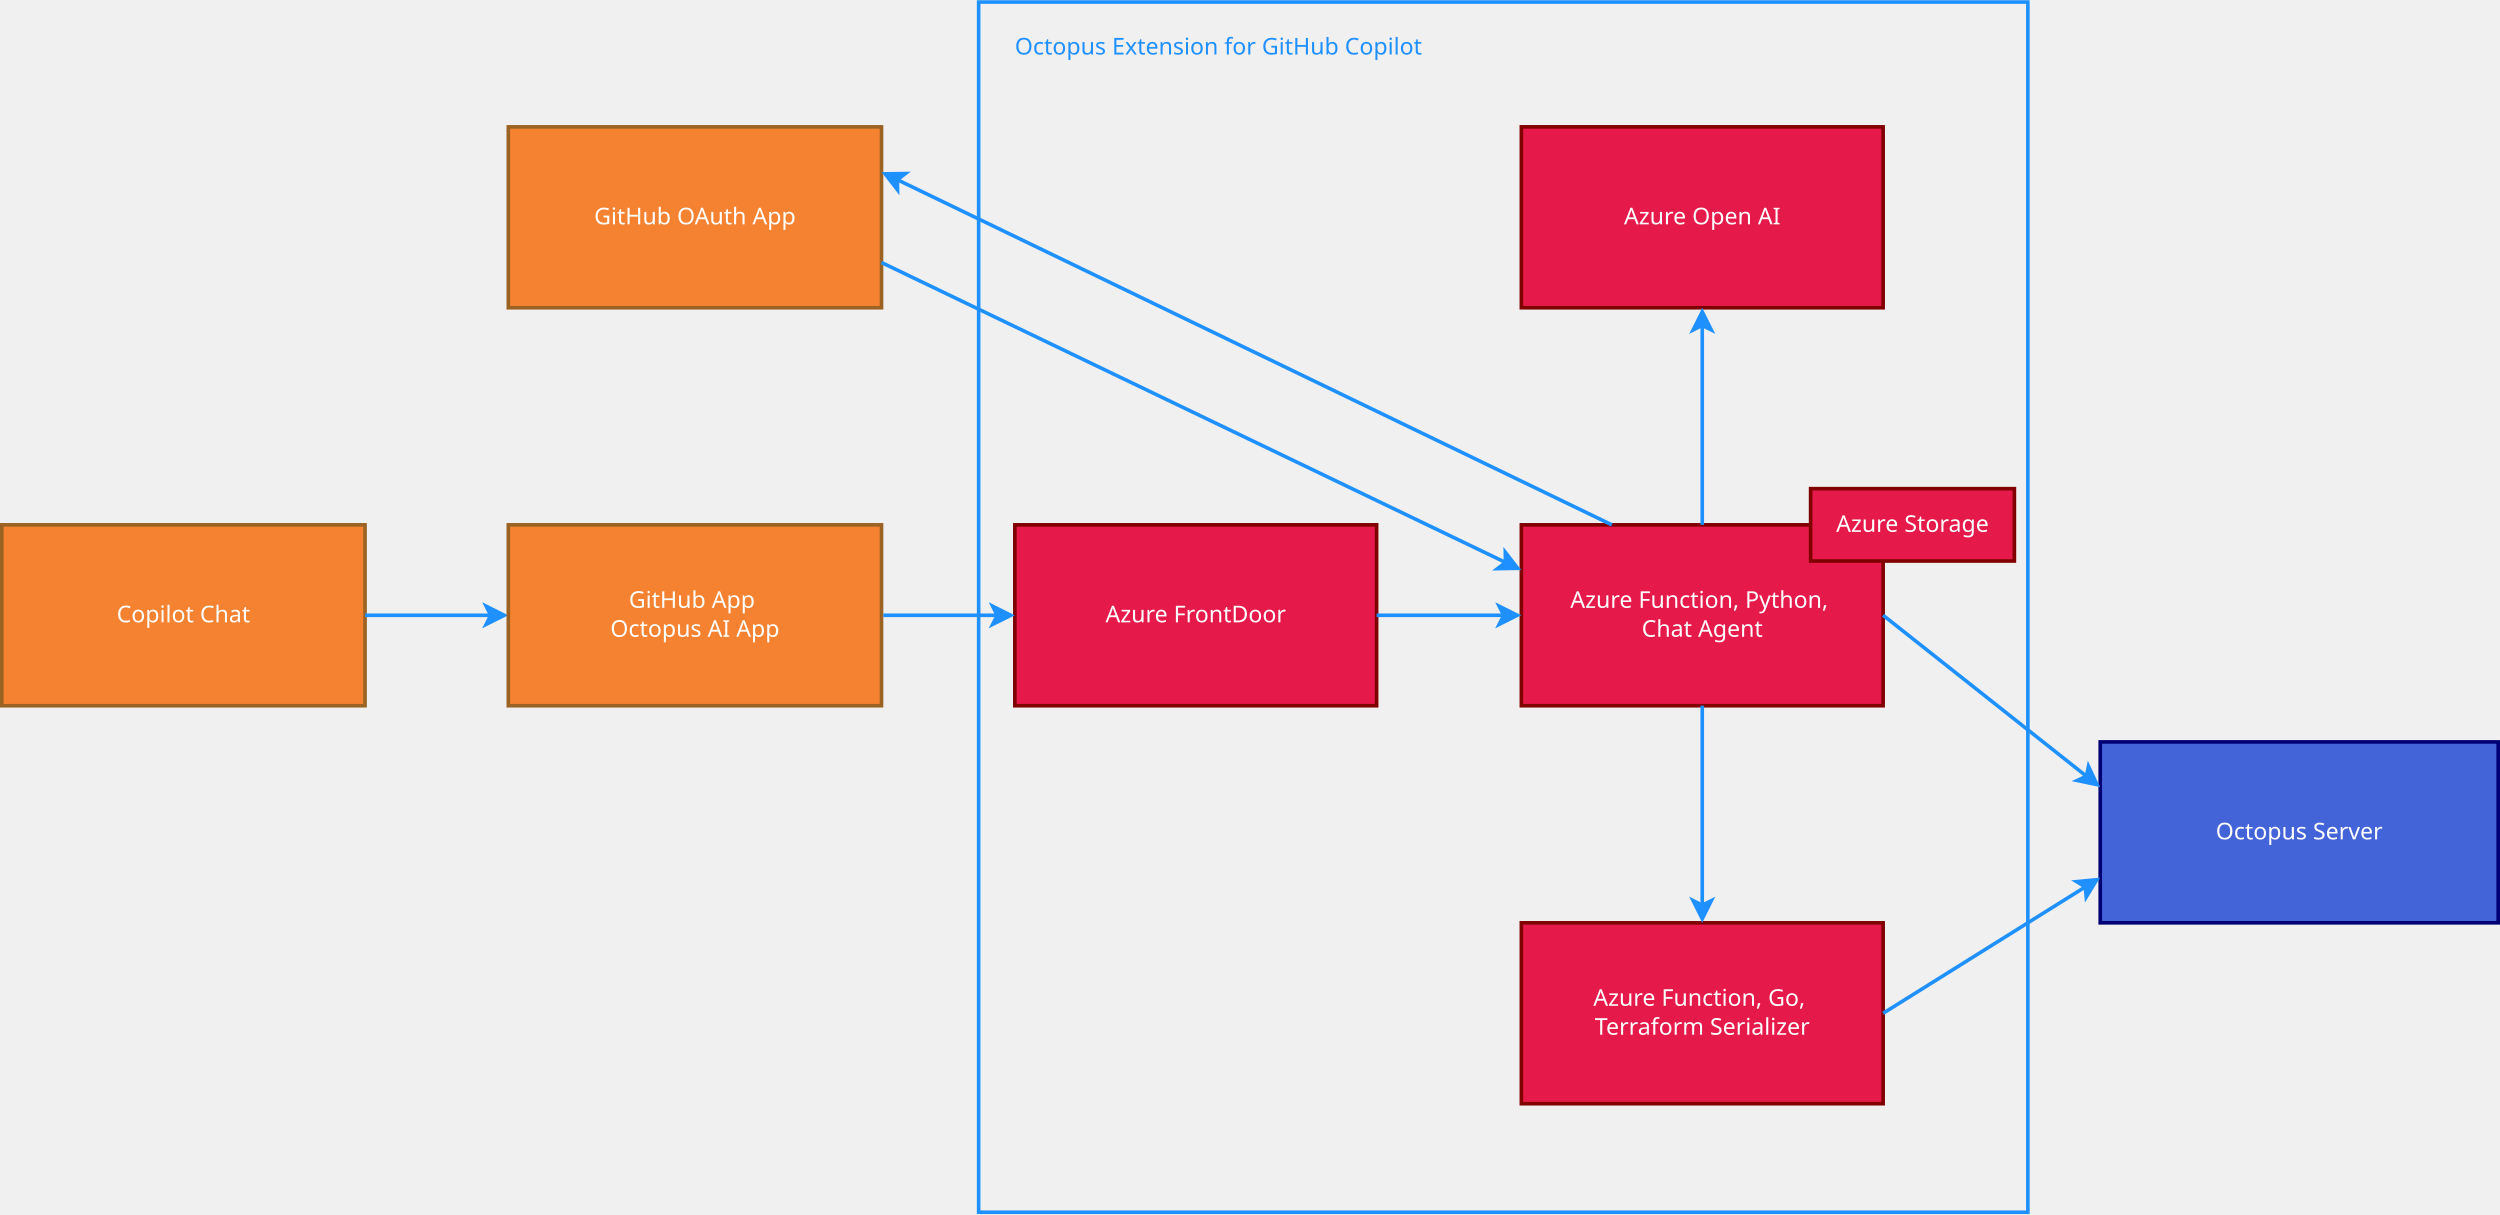
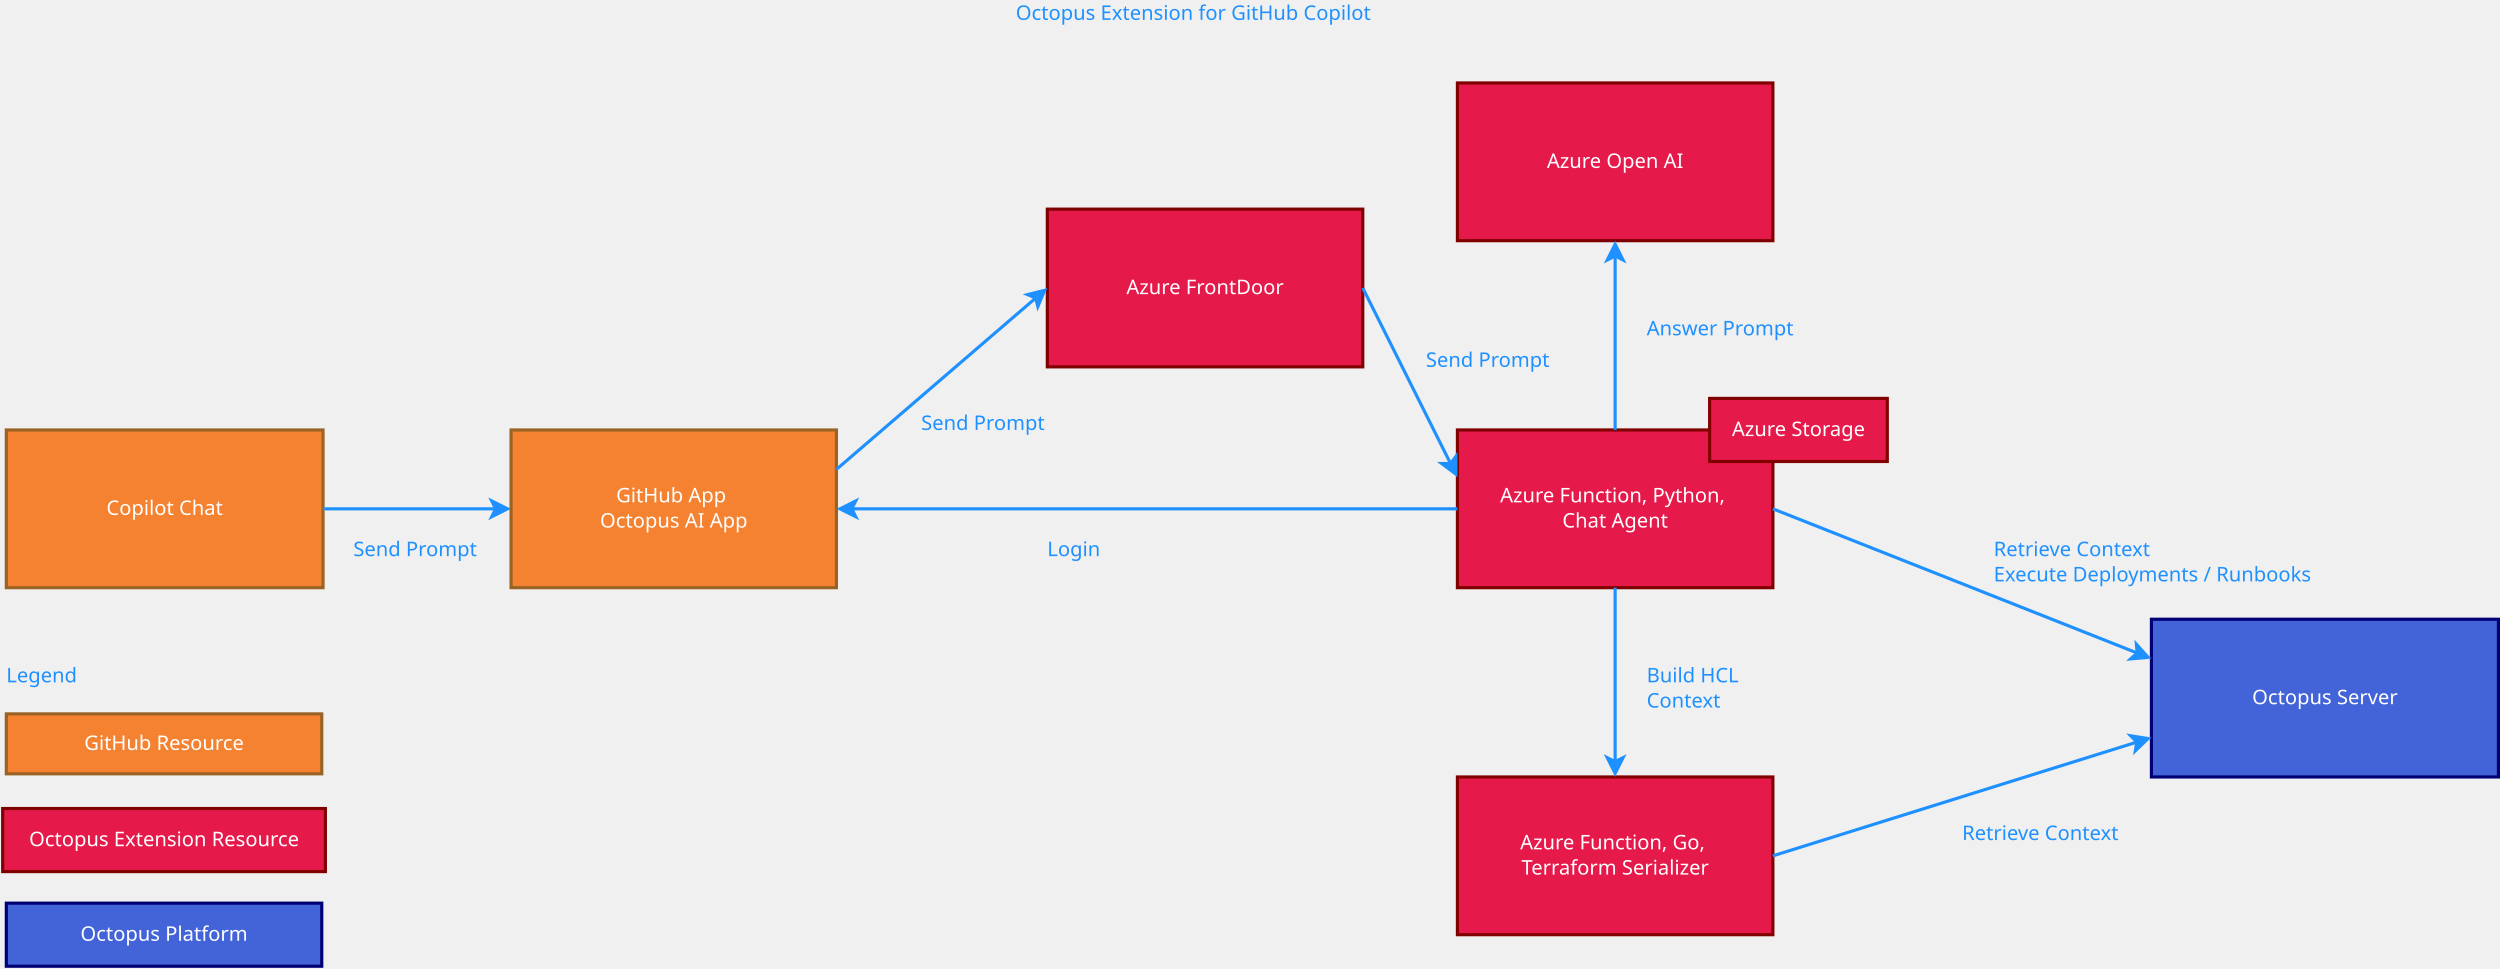
- <svg xmlns="http://www.w3.org/2000/svg" width="70cm" height="34cm" viewBox="-141 -10 1382 671">
+ <svg xmlns="http://www.w3.org/2000/svg" width="80cm" height="31cm" viewBox="-224 8 1585 613">
  <g id="Background">
-     <g>
-       <rect style="fill: #ffffff; fill-opacity: 0; stroke-opacity: 1; stroke-width: 2; stroke: #1e90ff" x="400" y="-9" width="580" height="669" rx="0" ry="0" />
-       <text font-size="12.8" style="fill: #1e90ff; fill-opacity: 1; stroke: none;text-anchor:middle;font-family:sans-serif;font-style:normal;font-weight:normal" x="690" y="329.381">
-         <tspan x="690" y="329.381" />
-       </text>
-     </g>
    <g>
      <rect style="fill: #e6194b; fill-opacity: 1; stroke-opacity: 1; stroke-width: 2; stroke: #800000" x="700" y="280" width="200" height="100" rx="0" ry="0" />
      <text font-size="12.8" style="fill: #ffffff; fill-opacity: 1; stroke: none;text-anchor:middle;font-family:sans-serif;font-style:normal;font-weight:normal" x="800" y="325.881">
        <tspan x="800" y="325.881">Azure Function, Python,</tspan>
        <tspan x="800" y="341.881">Chat Agent</tspan>
      </text>
    </g>
    <g>
      <rect style="fill: #e6194b; fill-opacity: 1; stroke-opacity: 1; stroke-width: 2; stroke: #800000" x="700" y="500" width="200" height="100" rx="0" ry="0" />
      <text font-size="12.8" style="fill: #ffffff; fill-opacity: 1; stroke: none;text-anchor:middle;font-family:sans-serif;font-style:normal;font-weight:normal" x="800" y="545.881">
        <tspan x="800" y="545.881">Azure Function, Go,</tspan>
        <tspan x="800" y="561.881">Terraform Serializer</tspan>
      </text>
    </g>
    <g>
-       <rect style="fill: #4363d8; fill-opacity: 1; stroke-opacity: 1; stroke-width: 2; stroke: #000075" x="1020" y="400" width="220" height="100" rx="0" ry="0" />
-       <text font-size="12.8" style="fill: #ffffff; fill-opacity: 1; stroke: none;text-anchor:middle;font-family:sans-serif;font-style:normal;font-weight:normal" x="1130" y="453.881">
-         <tspan x="1130" y="453.881">Octopus Server</tspan>
+       <rect style="fill: #4363d8; fill-opacity: 1; stroke-opacity: 1; stroke-width: 2; stroke: #000075" x="1140" y="400" width="220" height="100" rx="0" ry="0" />
+       <text font-size="12.8" style="fill: #ffffff; fill-opacity: 1; stroke: none;text-anchor:middle;font-family:sans-serif;font-style:normal;font-weight:normal" x="1250" y="453.881">
+         <tspan x="1250" y="453.881">Octopus Server</tspan>
      </text>
    </g>
    <g>
-       <line style="fill: none; stroke-opacity: 1; stroke-width: 2; stroke: #1e90ff" x1="900" y1="330" x2="1012.37" y2="418.957" />
-       <polygon style="fill: #1e90ff; fill-opacity: 1; stroke-opacity: 1; stroke-width: 2; stroke: #1e90ff" fill-rule="evenodd" points="1018.25,423.612 1007.3,421.325 1012.37,418.957 1013.51,413.485 " />
+       <line style="fill: none; stroke-opacity: 1; stroke-width: 2; stroke: #1e90ff" x1="900" y1="330" x2="1130.95" y2="421.417" />
+       <polygon style="fill: #1e90ff; fill-opacity: 1; stroke-opacity: 1; stroke-width: 2; stroke: #1e90ff" fill-rule="evenodd" points="1137.92,424.177 1126.78,425.146 1130.95,421.417 1130.46,415.848 " />
    </g>
    <g>
-       <line style="fill: none; stroke-opacity: 1; stroke-width: 2; stroke: #1e90ff" x1="900" y1="550" x2="1011.74" y2="480.16" />
-       <polygon style="fill: #1e90ff; fill-opacity: 1; stroke-opacity: 1; stroke-width: 2; stroke: #1e90ff" fill-rule="evenodd" points="1018.1,476.185 1012.27,485.725 1011.74,480.16 1006.97,477.245 " />
+       <line style="fill: none; stroke-opacity: 1; stroke-width: 2; stroke: #1e90ff" x1="900" y1="550" x2="1130.71" y2="477.904" />
+       <polygon style="fill: #1e90ff; fill-opacity: 1; stroke-opacity: 1; stroke-width: 2; stroke: #1e90ff" fill-rule="evenodd" points="1137.87,475.667 1129.81,483.422 1130.71,477.904 1126.83,473.877 " />
    </g>
    <g>
      <line style="fill: none; stroke-opacity: 1; stroke-width: 2; stroke: #1e90ff" x1="800" y1="380" x2="800" y2="490.264" />
      <polygon style="fill: #1e90ff; fill-opacity: 1; stroke-opacity: 1; stroke-width: 2; stroke: #1e90ff" fill-rule="evenodd" points="800,497.764 795,487.764 800,490.264 805,487.764 " />
    </g>
    <g>
-       <rect style="fill: #f58231; fill-opacity: 1; stroke-opacity: 1; stroke-width: 2; stroke: #9a6324" x="-140" y="280" width="200.8" height="100" rx="0" ry="0" />
-       <text font-size="12.8" style="fill: #ffffff; fill-opacity: 1; stroke: none;text-anchor:middle;font-family:sans-serif;font-style:normal;font-weight:normal" x="-39.6" y="333.881">
-         <tspan x="-39.6" y="333.881">Copilot Chat</tspan>
+       <rect style="fill: #f58231; fill-opacity: 1; stroke-opacity: 1; stroke-width: 2; stroke: #9a6324" x="-220" y="280" width="200.8" height="100" rx="0" ry="0" />
+       <text font-size="12.8" style="fill: #ffffff; fill-opacity: 1; stroke: none;text-anchor:middle;font-family:sans-serif;font-style:normal;font-weight:normal" x="-119.6" y="333.881">
+         <tspan x="-119.6" y="333.881">Copilot Chat</tspan>
      </text>
    </g>
    <g>
-       <line style="fill: none; stroke-opacity: 1; stroke-width: 2; stroke: #1e90ff" x1="60.8" y1="330" x2="130.264" y2="330" />
-       <polygon style="fill: #1e90ff; fill-opacity: 1; stroke-opacity: 1; stroke-width: 2; stroke: #1e90ff" fill-rule="evenodd" points="137.764,330 127.764,335 130.264,330 127.764,325 " />
+       <line style="fill: none; stroke-opacity: 1; stroke-width: 2; stroke: #1e90ff" x1="-19.2" y1="330" x2="90.264" y2="330" />
+       <polygon style="fill: #1e90ff; fill-opacity: 1; stroke-opacity: 1; stroke-width: 2; stroke: #1e90ff" fill-rule="evenodd" points="97.764,330 87.764,335 90.264,330 87.764,325 " />
    </g>
    <g>
      <rect style="fill: #e6194b; fill-opacity: 1; stroke-opacity: 1; stroke-width: 2; stroke: #800000" x="700" y="60" width="200" height="100" rx="0" ry="0" />
      <text font-size="12.8" style="fill: #ffffff; fill-opacity: 1; stroke: none;text-anchor:middle;font-family:sans-serif;font-style:normal;font-weight:normal" x="800" y="113.881">
        <tspan x="800" y="113.881">Azure Open AI</tspan>
      </text>
    </g>
    <g>
      <line style="fill: none; stroke-opacity: 1; stroke-width: 2; stroke: #1e90ff" x1="800" y1="280" x2="800" y2="169.736" />
      <polygon style="fill: #1e90ff; fill-opacity: 1; stroke-opacity: 1; stroke-width: 2; stroke: #1e90ff" fill-rule="evenodd" points="800,162.236 805,172.236 800,169.736 795,172.236 " />
    </g>
    <g>
-       <rect style="fill: #e6194b; fill-opacity: 1; stroke-opacity: 1; stroke-width: 2; stroke: #800000" x="420" y="280" width="200" height="100" rx="0" ry="0" />
-       <text font-size="12.8" style="fill: #ffffff; fill-opacity: 1; stroke: none;text-anchor:middle;font-family:sans-serif;font-style:normal;font-weight:normal" x="520" y="333.881">
-         <tspan x="520" y="333.881">Azure FrontDoor</tspan>
+       <rect style="fill: #e6194b; fill-opacity: 1; stroke-opacity: 1; stroke-width: 2; stroke: #800000" x="440" y="140" width="200" height="100" rx="0" ry="0" />
+       <text font-size="12.8" style="fill: #ffffff; fill-opacity: 1; stroke: none;text-anchor:middle;font-family:sans-serif;font-style:normal;font-weight:normal" x="540" y="193.881">
+         <tspan x="540" y="193.881">Azure FrontDoor</tspan>
      </text>
    </g>
    <g>
-       <line style="fill: none; stroke-opacity: 1; stroke-width: 2; stroke: #1e90ff" x1="620" y1="330" x2="690.264" y2="330" />
-       <polygon style="fill: #1e90ff; fill-opacity: 1; stroke-opacity: 1; stroke-width: 2; stroke: #1e90ff" fill-rule="evenodd" points="697.764,330 687.764,335 690.264,330 687.764,325 " />
+       <line style="fill: none; stroke-opacity: 1; stroke-width: 2; stroke: #1e90ff" x1="640" y1="190" x2="695.646" y2="301.292" />
+       <polygon style="fill: #1e90ff; fill-opacity: 1; stroke-opacity: 1; stroke-width: 2; stroke: #1e90ff" fill-rule="evenodd" points="699,308 690.056,301.292 695.646,301.292 699,296.82 " />
    </g>
    <g>
      <rect style="fill: #e6194b; fill-opacity: 1; stroke-opacity: 1; stroke-width: 2; stroke: #800000" x="859.9" y="260" width="112.65" height="40" rx="0" ry="0" />
      <text font-size="12.8" style="fill: #ffffff; fill-opacity: 1; stroke: none;text-anchor:middle;font-family:sans-serif;font-style:normal;font-weight:normal" x="916.225" y="283.881">
        <tspan x="916.225" y="283.881">Azure Storage</tspan>
      </text>
    </g>
    <g>
-       <rect style="fill: #f58231; fill-opacity: 1; stroke-opacity: 1; stroke-width: 2; stroke: #9a6324" x="140" y="280" width="206.3" height="100" rx="0" ry="0" />
-       <text font-size="12.8" style="fill: #ffffff; fill-opacity: 1; stroke: none;text-anchor:middle;font-family:sans-serif;font-style:normal;font-weight:normal" x="243.15" y="325.881">
-         <tspan x="243.15" y="325.881">GitHub App</tspan>
-         <tspan x="243.15" y="341.881">Octopus AI App</tspan>
+       <rect style="fill: #f58231; fill-opacity: 1; stroke-opacity: 1; stroke-width: 2; stroke: #9a6324" x="100" y="280" width="206.3" height="100" rx="0" ry="0" />
+       <text font-size="12.8" style="fill: #ffffff; fill-opacity: 1; stroke: none;text-anchor:middle;font-family:sans-serif;font-style:normal;font-weight:normal" x="203.15" y="325.881">
+         <tspan x="203.15" y="325.881">GitHub App</tspan>
+         <tspan x="203.15" y="341.881">Octopus AI App</tspan>
      </text>
    </g>
    <g>
-       <line style="fill: none; stroke-opacity: 1; stroke-width: 2; stroke: #1e90ff" x1="347.302" y1="330" x2="410.264" y2="330" />
-       <polygon style="fill: #1e90ff; fill-opacity: 1; stroke-opacity: 1; stroke-width: 2; stroke: #1e90ff" fill-rule="evenodd" points="417.764,330 407.764,335 410.264,330 407.764,325 " />
+       <line style="fill: none; stroke-opacity: 1; stroke-width: 2; stroke: #1e90ff" x1="306.3" y1="305" x2="432.619" y2="196.349" />
+       <polygon style="fill: #1e90ff; fill-opacity: 1; stroke-opacity: 1; stroke-width: 2; stroke: #1e90ff" fill-rule="evenodd" points="438.305,191.458 433.984,201.77 432.619,196.349 427.463,194.188 " />
    </g>
-     <text font-size="12.8" style="fill: #1e90ff; fill-opacity: 1; stroke: none;text-anchor:start;font-family:sans-serif;font-style:normal;font-weight:normal" x="690" y="325.5">
-       <tspan x="690" y="325.5" />
+     <text font-size="12.8" style="fill: #1e90ff; fill-opacity: 1; stroke: none;text-anchor:start;font-family:sans-serif;font-style:normal;font-weight:normal" x="630" y="325.5">
+       <tspan x="630" y="325.5" />
    </text>
    <text font-size="12.8" style="fill: #1e90ff; fill-opacity: 1; stroke: none;text-anchor:start;font-family:sans-serif;font-style:normal;font-weight:normal" x="420" y="20">
      <tspan x="420" y="20">Octopus Extension for GitHub Copilot</tspan>
    </text>
    <g>
-       <rect style="fill: #f58231; fill-opacity: 1; stroke-opacity: 1; stroke-width: 2; stroke: #9a6324" x="140" y="60" width="206.3" height="100" rx="0" ry="0" />
-       <text font-size="12.8" style="fill: #ffffff; fill-opacity: 1; stroke: none;text-anchor:middle;font-family:sans-serif;font-style:normal;font-weight:normal" x="243.15" y="113.881">
-         <tspan x="243.15" y="113.881">GitHub OAuth App</tspan>
+       <line style="fill: none; stroke-opacity: 1; stroke-width: 2; stroke: #1e90ff" x1="700" y1="330" x2="316.036" y2="330" />
+       <polygon style="fill: #1e90ff; fill-opacity: 1; stroke-opacity: 1; stroke-width: 2; stroke: #1e90ff" fill-rule="evenodd" points="308.536,330 318.536,325 316.036,330 318.536,335 " />
+     </g>
+     <text font-size="12.8" style="fill: #1e90ff; fill-opacity: 1; stroke: none;text-anchor:start;font-family:sans-serif;font-style:normal;font-weight:normal" x="440" y="360">
+       <tspan x="440" y="360">Login</tspan>
+     </text>
+     <text font-size="12.8" style="fill: #1e90ff; fill-opacity: 1; stroke: none;text-anchor:start;font-family:sans-serif;font-style:normal;font-weight:normal" x="0" y="360">
+       <tspan x="0" y="360">Send Prompt</tspan>
+     </text>
+     <text font-size="12.8" style="fill: #1e90ff; fill-opacity: 1; stroke: none;text-anchor:start;font-family:sans-serif;font-style:normal;font-weight:normal" x="360" y="280">
+       <tspan x="360" y="280">Send Prompt</tspan>
+     </text>
+     <text font-size="12.8" style="fill: #1e90ff; fill-opacity: 1; stroke: none;text-anchor:start;font-family:sans-serif;font-style:normal;font-weight:normal" x="680" y="240">
+       <tspan x="680" y="240">Send Prompt</tspan>
+     </text>
+     <text font-size="12.8" style="fill: #1e90ff; fill-opacity: 1; stroke: none;text-anchor:start;font-family:sans-serif;font-style:normal;font-weight:normal" x="820" y="220">
+       <tspan x="820" y="220">Answer Prompt</tspan>
+     </text>
+     <text font-size="12.8" style="fill: #1e90ff; fill-opacity: 1; stroke: none;text-anchor:start;font-family:sans-serif;font-style:normal;font-weight:normal" x="820" y="440">
+       <tspan x="820" y="440">Build HCL</tspan>
+       <tspan x="820" y="456">Context</tspan>
+     </text>
+     <text font-size="12.8" style="fill: #1e90ff; fill-opacity: 1; stroke: none;text-anchor:start;font-family:sans-serif;font-style:normal;font-weight:normal" x="1020" y="540">
+       <tspan x="1020" y="540">Retrieve Context</tspan>
+     </text>
+     <text font-size="12.8" style="fill: #1e90ff; fill-opacity: 1; stroke: none;text-anchor:start;font-family:sans-serif;font-style:normal;font-weight:normal" x="1040" y="360">
+       <tspan x="1040" y="360">Retrieve Context</tspan>
+       <tspan x="1040" y="376">Execute Deployments / Runbooks</tspan>
+     </text>
+     <g>
+       <rect style="fill: #f58231; fill-opacity: 1; stroke-opacity: 1; stroke-width: 2; stroke: #9a6324" x="-220" y="460" width="200" height="38" rx="0" ry="0" />
+       <text font-size="12.8" style="fill: #ffffff; fill-opacity: 1; stroke: none;text-anchor:middle;font-family:sans-serif;font-style:normal;font-weight:normal" x="-120" y="482.881">
+         <tspan x="-120" y="482.881">GitHub Resource</tspan>
      </text>
    </g>
    <g>
-       <line style="fill: none; stroke-opacity: 1; stroke-width: 2; stroke: #1e90ff" x1="750" y1="280" x2="355.067" y2="89.235" />
-       <polygon style="fill: #1e90ff; fill-opacity: 1; stroke-opacity: 1; stroke-width: 2; stroke: #1e90ff" fill-rule="evenodd" points="348.313,85.973 359.493,85.82 355.067,89.235 355.143,94.824 " />
+       <rect style="fill: #e6194b; fill-opacity: 1; stroke-opacity: 1; stroke-width: 2; stroke: #800000" x="-222.3" y="520" width="204.6" height="40" rx="0" ry="0" />
+       <text font-size="12.8" style="fill: #ffffff; fill-opacity: 1; stroke: none;text-anchor:middle;font-family:sans-serif;font-style:normal;font-weight:normal" x="-120" y="543.881">
+         <tspan x="-120" y="543.881">Octopus Extension Resource</tspan>
+       </text>
    </g>
    <g>
-       <line style="fill: none; stroke-opacity: 1; stroke-width: 2; stroke: #1e90ff" x1="346.3" y1="135" x2="691.225" y2="300.782" />
-       <polygon style="fill: #1e90ff; fill-opacity: 1; stroke-opacity: 1; stroke-width: 2; stroke: #1e90ff" fill-rule="evenodd" points="697.985,304.031 686.806,304.206 691.225,300.782 691.138,295.193 " />
+       <rect style="fill: #4363d8; fill-opacity: 1; stroke-opacity: 1; stroke-width: 2; stroke: #000075" x="-220" y="580" width="200" height="40" rx="0" ry="0" />
+       <text font-size="12.8" style="fill: #ffffff; fill-opacity: 1; stroke: none;text-anchor:middle;font-family:sans-serif;font-style:normal;font-weight:normal" x="-120" y="603.881">
+         <tspan x="-120" y="603.881">Octopus Platform</tspan>
+       </text>
    </g>
+     <text font-size="12.8" style="fill: #1e90ff; fill-opacity: 1; stroke: none;text-anchor:start;font-family:sans-serif;font-style:normal;font-weight:normal" x="-220" y="440">
+       <tspan x="-220" y="440">Legend</tspan>
+     </text>
  </g>
</svg>
